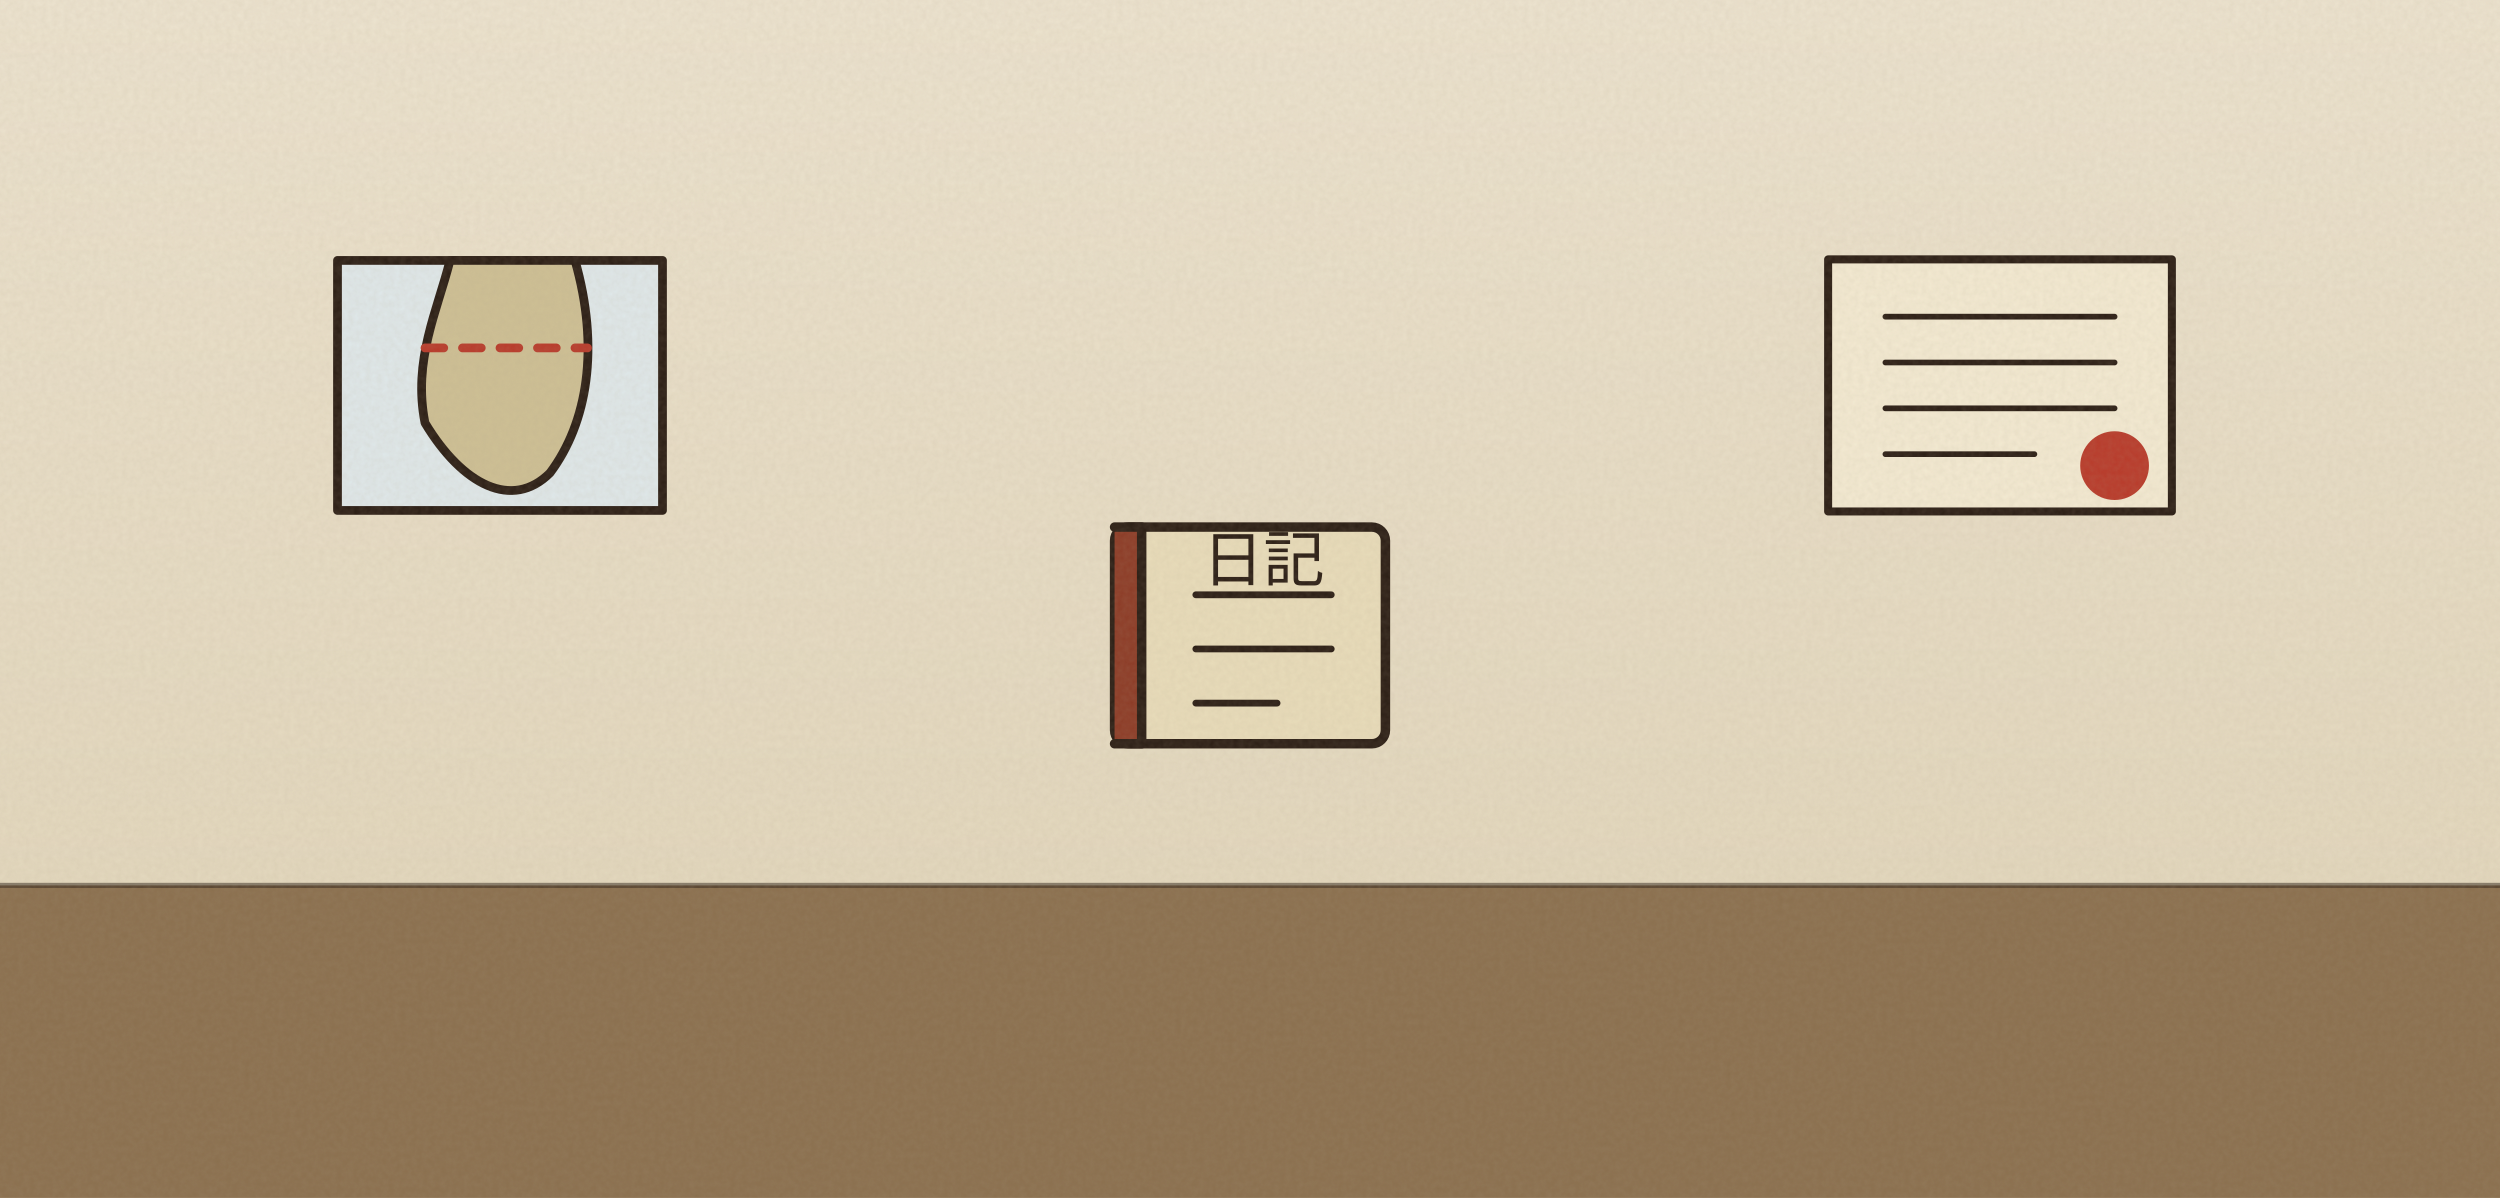
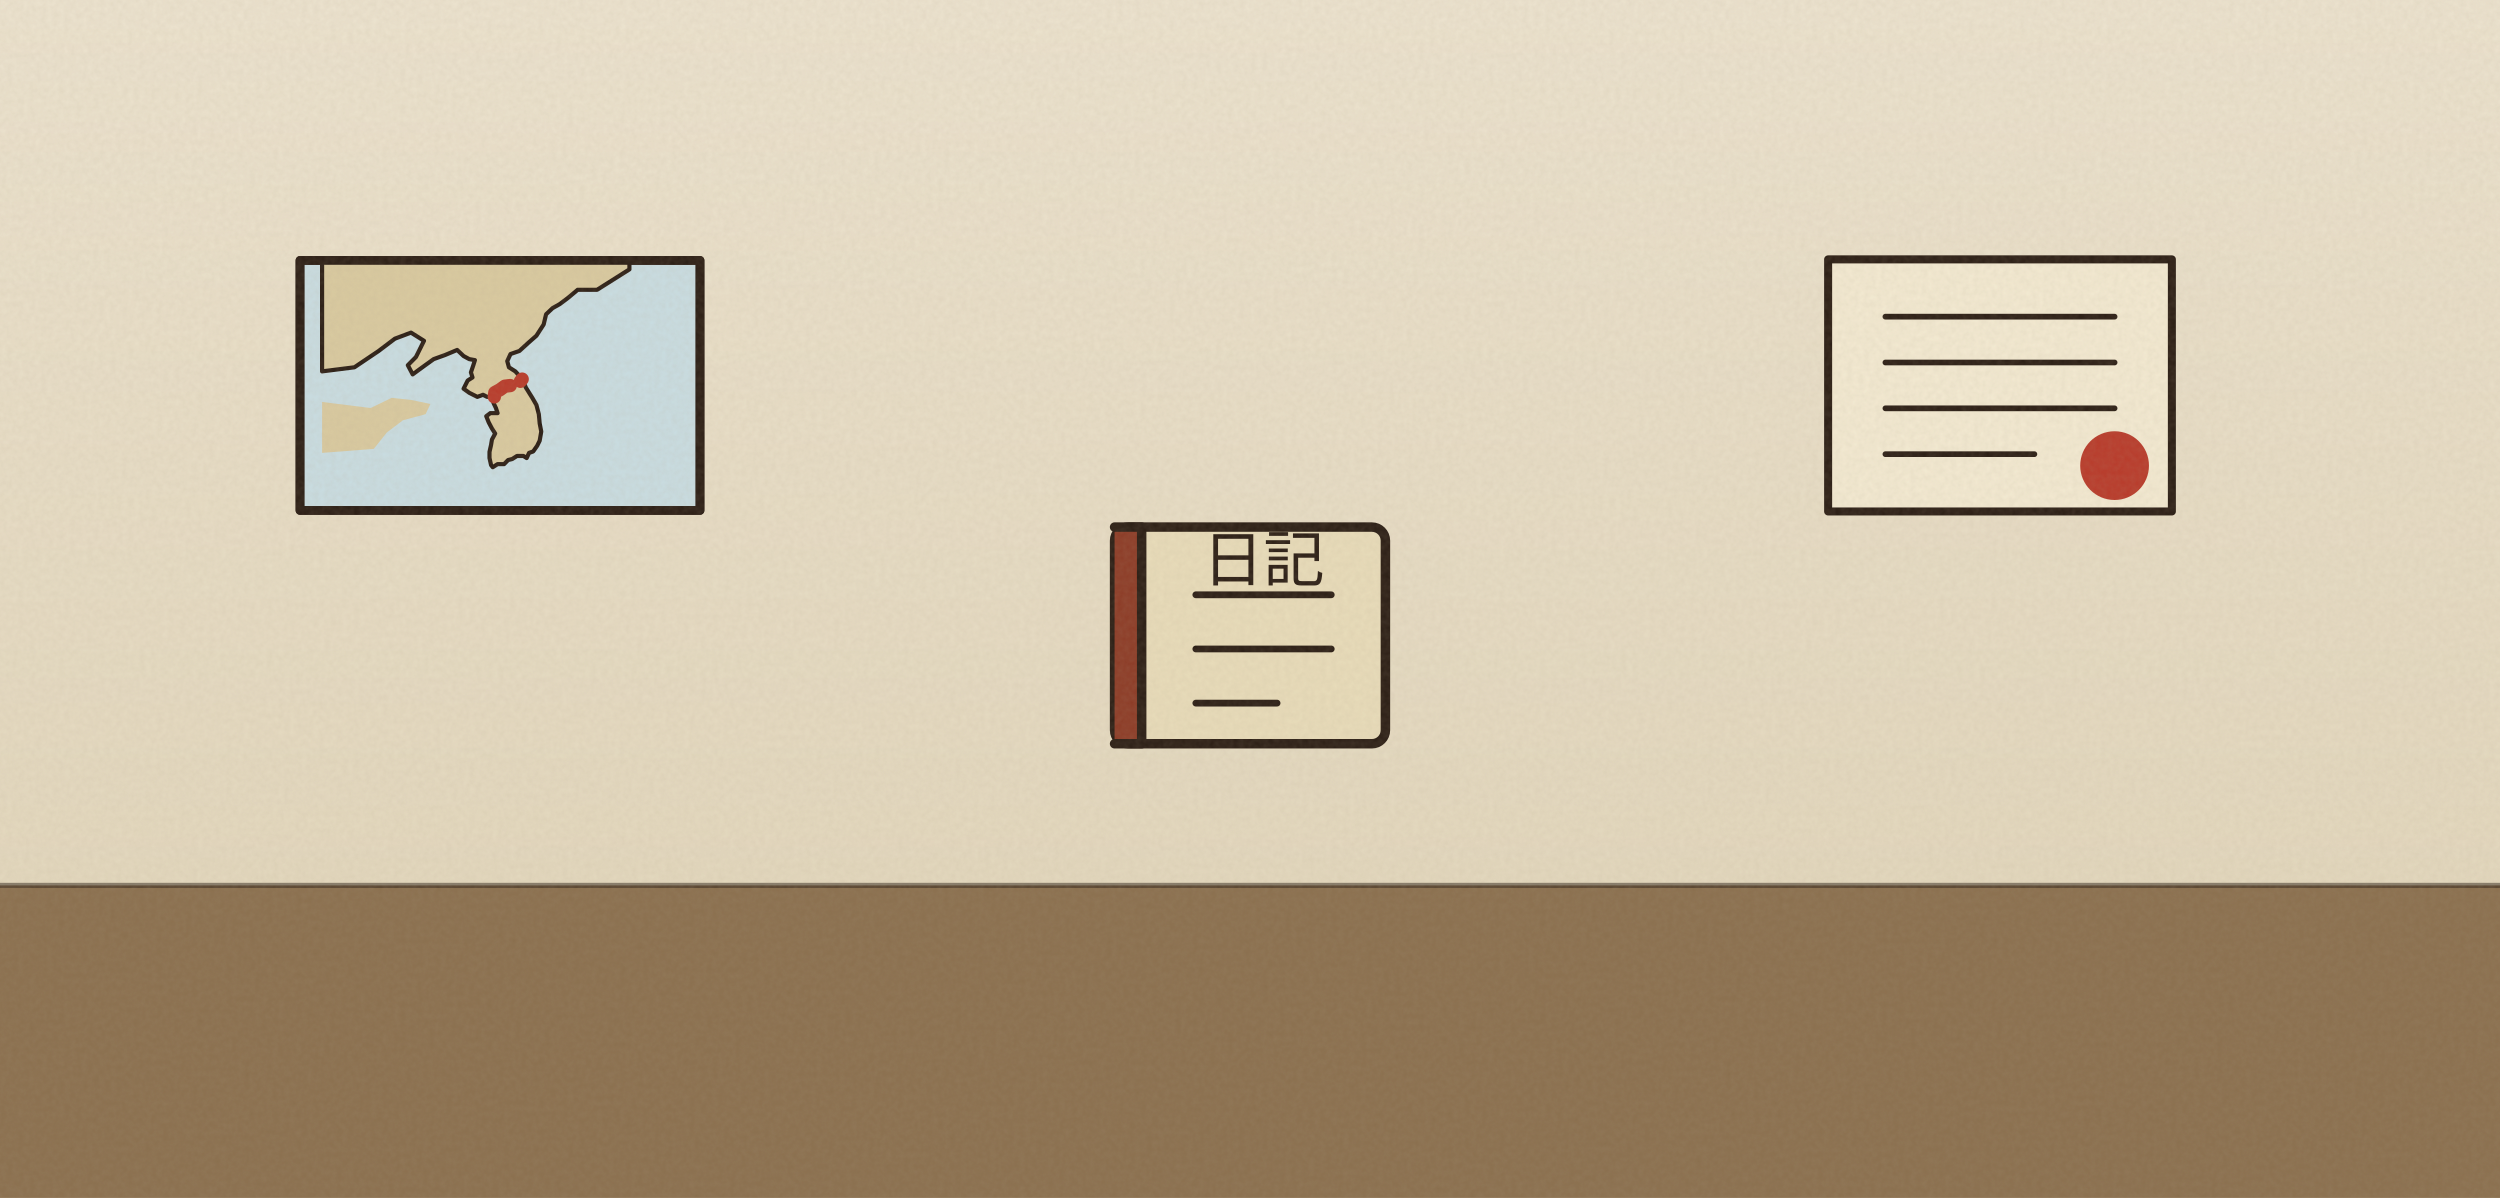
<svg xmlns="http://www.w3.org/2000/svg" viewBox="0 0 480 230" width="480" height="230" role="img" aria-label="전쟁 지도, 기록 일기, 정전 문서">
  <defs>
    <linearGradient id="sky" x1="0" y1="0" x2="0" y2="1">
      <stop offset="0" stop-color="#ece3cf" />
      <stop offset="1" stop-color="#e0d4b8" />
    </linearGradient>
    <filter id="paper" x="0" y="0" width="100%" height="100%">
      <feTurbulence type="fractalNoise" baseFrequency="0.9" numOctaves="2" seed="4" result="n" />
      <feColorMatrix in="n" type="matrix" values="0 0 0 0 0.45  0 0 0 0 0.36  0 0 0 0 0.25  0 0 0 0.16 0" />
      <feComposite in2="SourceGraphic" operator="in" />
    </filter>
    <filter id="wash">
      <feTurbulence type="fractalNoise" baseFrequency="0.03 0.08" numOctaves="3" seed="7" result="t" />
      <feDisplacementMap in="SourceGraphic" in2="t" scale="6" />
    </filter>
    <linearGradient id="sea" x1="0" y1="0" x2="0" y2="1">
      <stop offset="0" stop-color="#5c8190" />
      <stop offset="1" stop-color="#3f6577" />
    </linearGradient>
  </defs>
  <rect width="480" height="230" fill="url(#sky)" />
  <rect y="170" width="480" height="60" fill="#8a6f4e" />
  <path d="M0 170 H480" stroke="#2a1d14" opacity=".5" />
  <g transform="translate(96 74) scale(1.2)" stroke="#2a1d14" stroke-width="1.4" stroke-linejoin="round" stroke-linecap="round">
-     <rect x="-26" y="-20" width="52" height="40" fill="#dfe8ea" />
-     <path d="M-8 -20 H12 C16 -6 14 6 8 14 C2 20 -6 16 -12 6 C-14 -4 -10 -12 -8 -20 Z" fill="#cdbf94" />
-     <path d="M-12 -6 H14" stroke="#b83a2a" stroke-dasharray="3 3" fill="none" />
+     <clipPath id="mm2">
+       <rect x="-32" y="-20" width="64" height="40" />
+     </clipPath>
+     <rect x="-32" y="-20" width="64" height="40" fill="#c9dde2" />
+     <g clip-path="url(#mm2)">
+       <g transform="translate(-32 -15.3) scale(0.1333333)" stroke="none">
+         <path d="M26.5 -122.3 L26.5 97.9 L65.3 93.0 L94.4 73.4 L113.8 58.7 L133.2 51.4 L148.8 61.2 L139.1 80.7 L129.4 90.5 L135.2 101.5 L146.8 93.0 L160.4 83.2 L174.0 78.3 L188.6 72.2 L196.3 79.5 L203.1 83.2 L209.9 84.4 L208.0 90.5 L205.1 99.1 L207.0 105.2 L201.2 108.9 L196.3 118.7 L203.1 123.6 L212.8 128.5 L219.6 126.0 L224.5 128.5 L231.3 128.5 L232.2 135.8 L235.1 141.9 L237.1 148.0 L228.4 148.0 L223.5 151.7 L226.4 159.0 L230.3 166.4 L234.2 172.5 L230.3 179.8 L229.3 186.0 L227.4 194.5 L227.4 201.9 L229.3 210.4 L231.3 212.9 L237.1 209.2 L244.9 209.2 L249.7 204.3 L254.6 203.1 L260.4 199.4 L268.1 199.4 L272.0 201.9 L274.9 195.7 L279.8 194.0 L284.6 187.2 L287.6 181.1 L289.5 170.1 L287.6 160.3 L286.6 149.3 L283.7 138.2 L278.8 129.7 L271.1 117.4 L266.2 106.4 L258.4 97.9 L250.7 93.0 L248.7 85.6 L252.6 77.1 L263.3 73.4 L274.0 63.6 L283.7 55.1 L292.4 41.6 L295.3 29.4 L303.1 22.0 L311.8 17.1 L321.5 9.8 L333.2 0.0 L356.5 0.0 L395.3 -24.5 L395.3 -122.3 Z" fill="#d9caa0" stroke="#2a1d14" stroke-width="5" />
+         <path d="M26.5 134.6 L84.7 141.9 L109.9 129.7 L133.2 132.1 L156.5 137.0 L150.7 149.3 L123.5 156.6 L104.1 171.3 L88.6 190.9 L26.5 195.7 Z" fill="#d9caa0" />
+         <path d="M233.2 128.5 L233.8 123.3 L240.0 119.9 L245.8 115.7 L251.6 115.0 L259.4 114.3 L263.3 111.3 L266.6 107.2" fill="none" stroke="#b83a2a" stroke-width="16" stroke-dasharray="26 14" />
+       </g>
+     </g>
+     <rect x="-32" y="-20" width="64" height="40" fill="none" />
  </g>
  <g transform="translate(240 122) scale(1.3)" stroke="#2a1d14" stroke-width="1.4" stroke-linejoin="round" stroke-linecap="round">
    <rect x="-20" y="-16" width="40" height="32" rx="2" fill="#e8dcba" />
    <path d="M-20 -16 H-16 V16 H-20" fill="#8c3b26" />
    <path d="M-8 -6 H12 M-8 2 H12 M-8 10 H4" stroke-width="1" />
    <text x="2" y="-8" font-size="9" text-anchor="middle" stroke="none" fill="#2a1d14" font-family="Noto Serif KR,Batang,serif">日記</text>
  </g>
  <g transform="translate(384 74) scale(1.1)" stroke="#2a1d14" stroke-width="1.4" stroke-linejoin="round" stroke-linecap="round">
    <rect x="-30" y="-22" width="60" height="44" fill="#f3ead2" />
    <path d="M-20 -12 H20 M-20 -4 H20 M-20 4 H20 M-20 12 H6" stroke-width="1" />
    <circle cx="20" cy="14" r="6" fill="#b83a2a" stroke="none" />
  </g>
  <rect width="480" height="230" fill="#fff" filter="url(#paper)" />
</svg>
